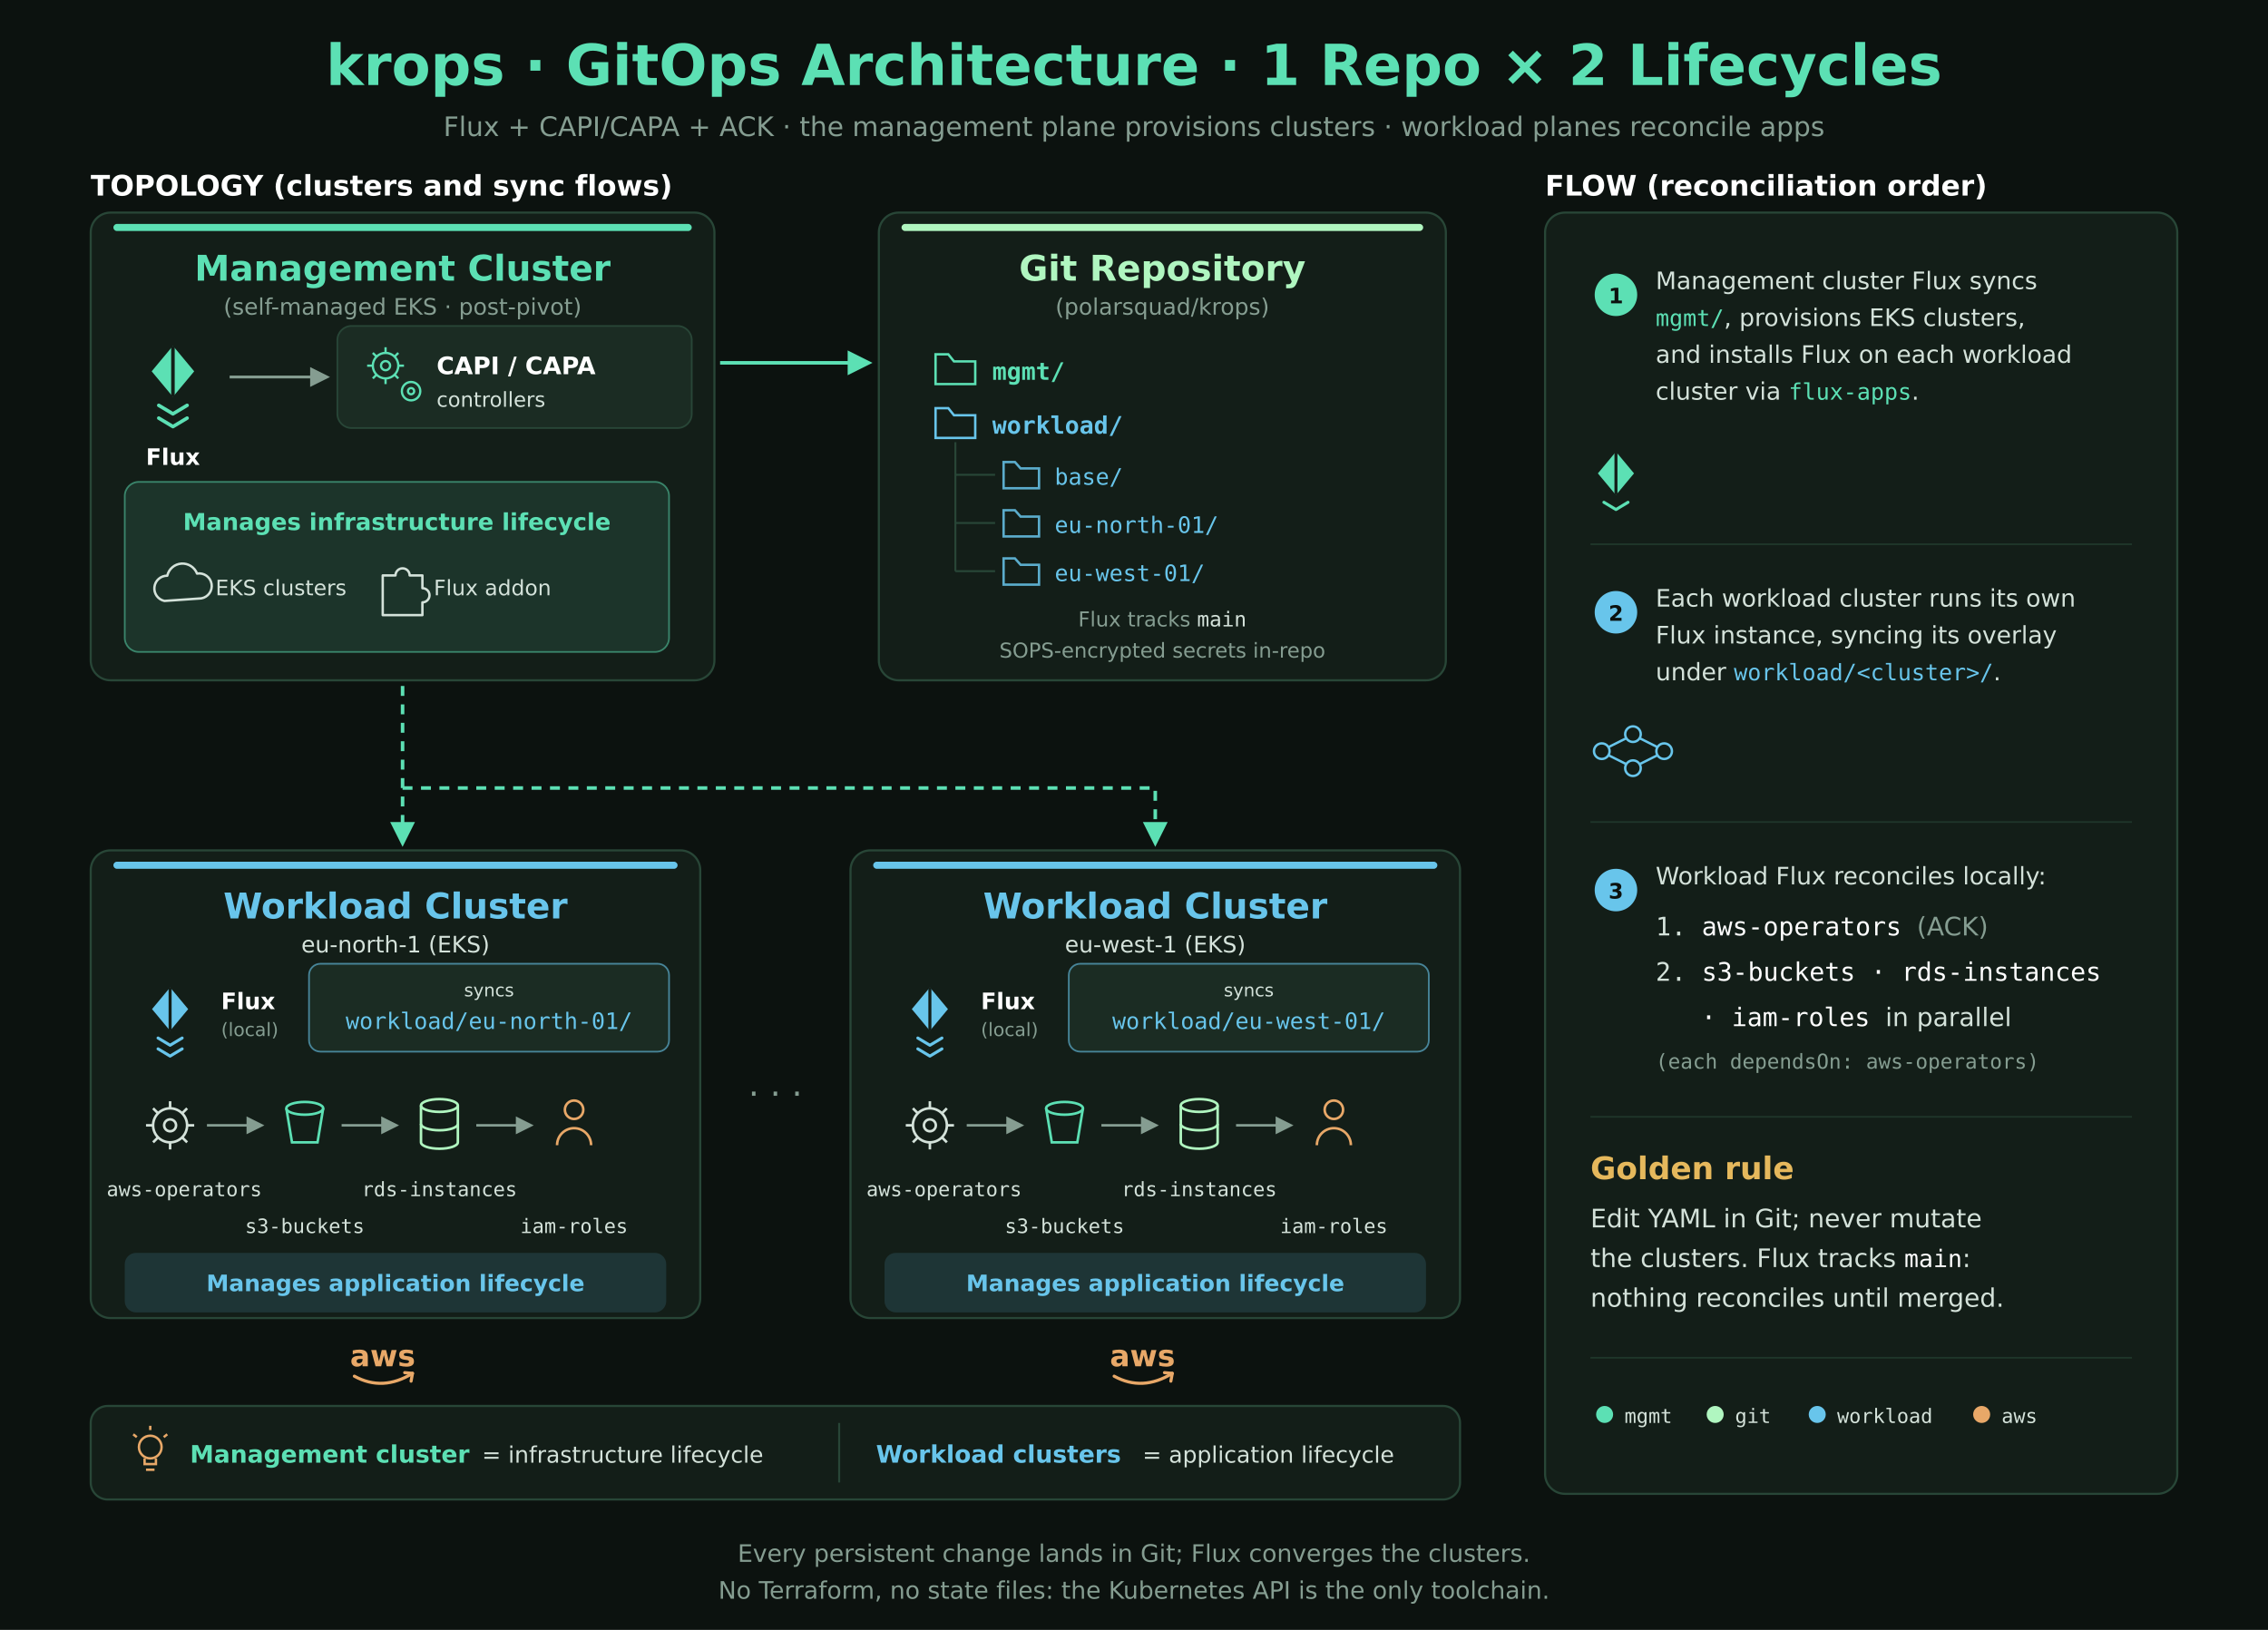
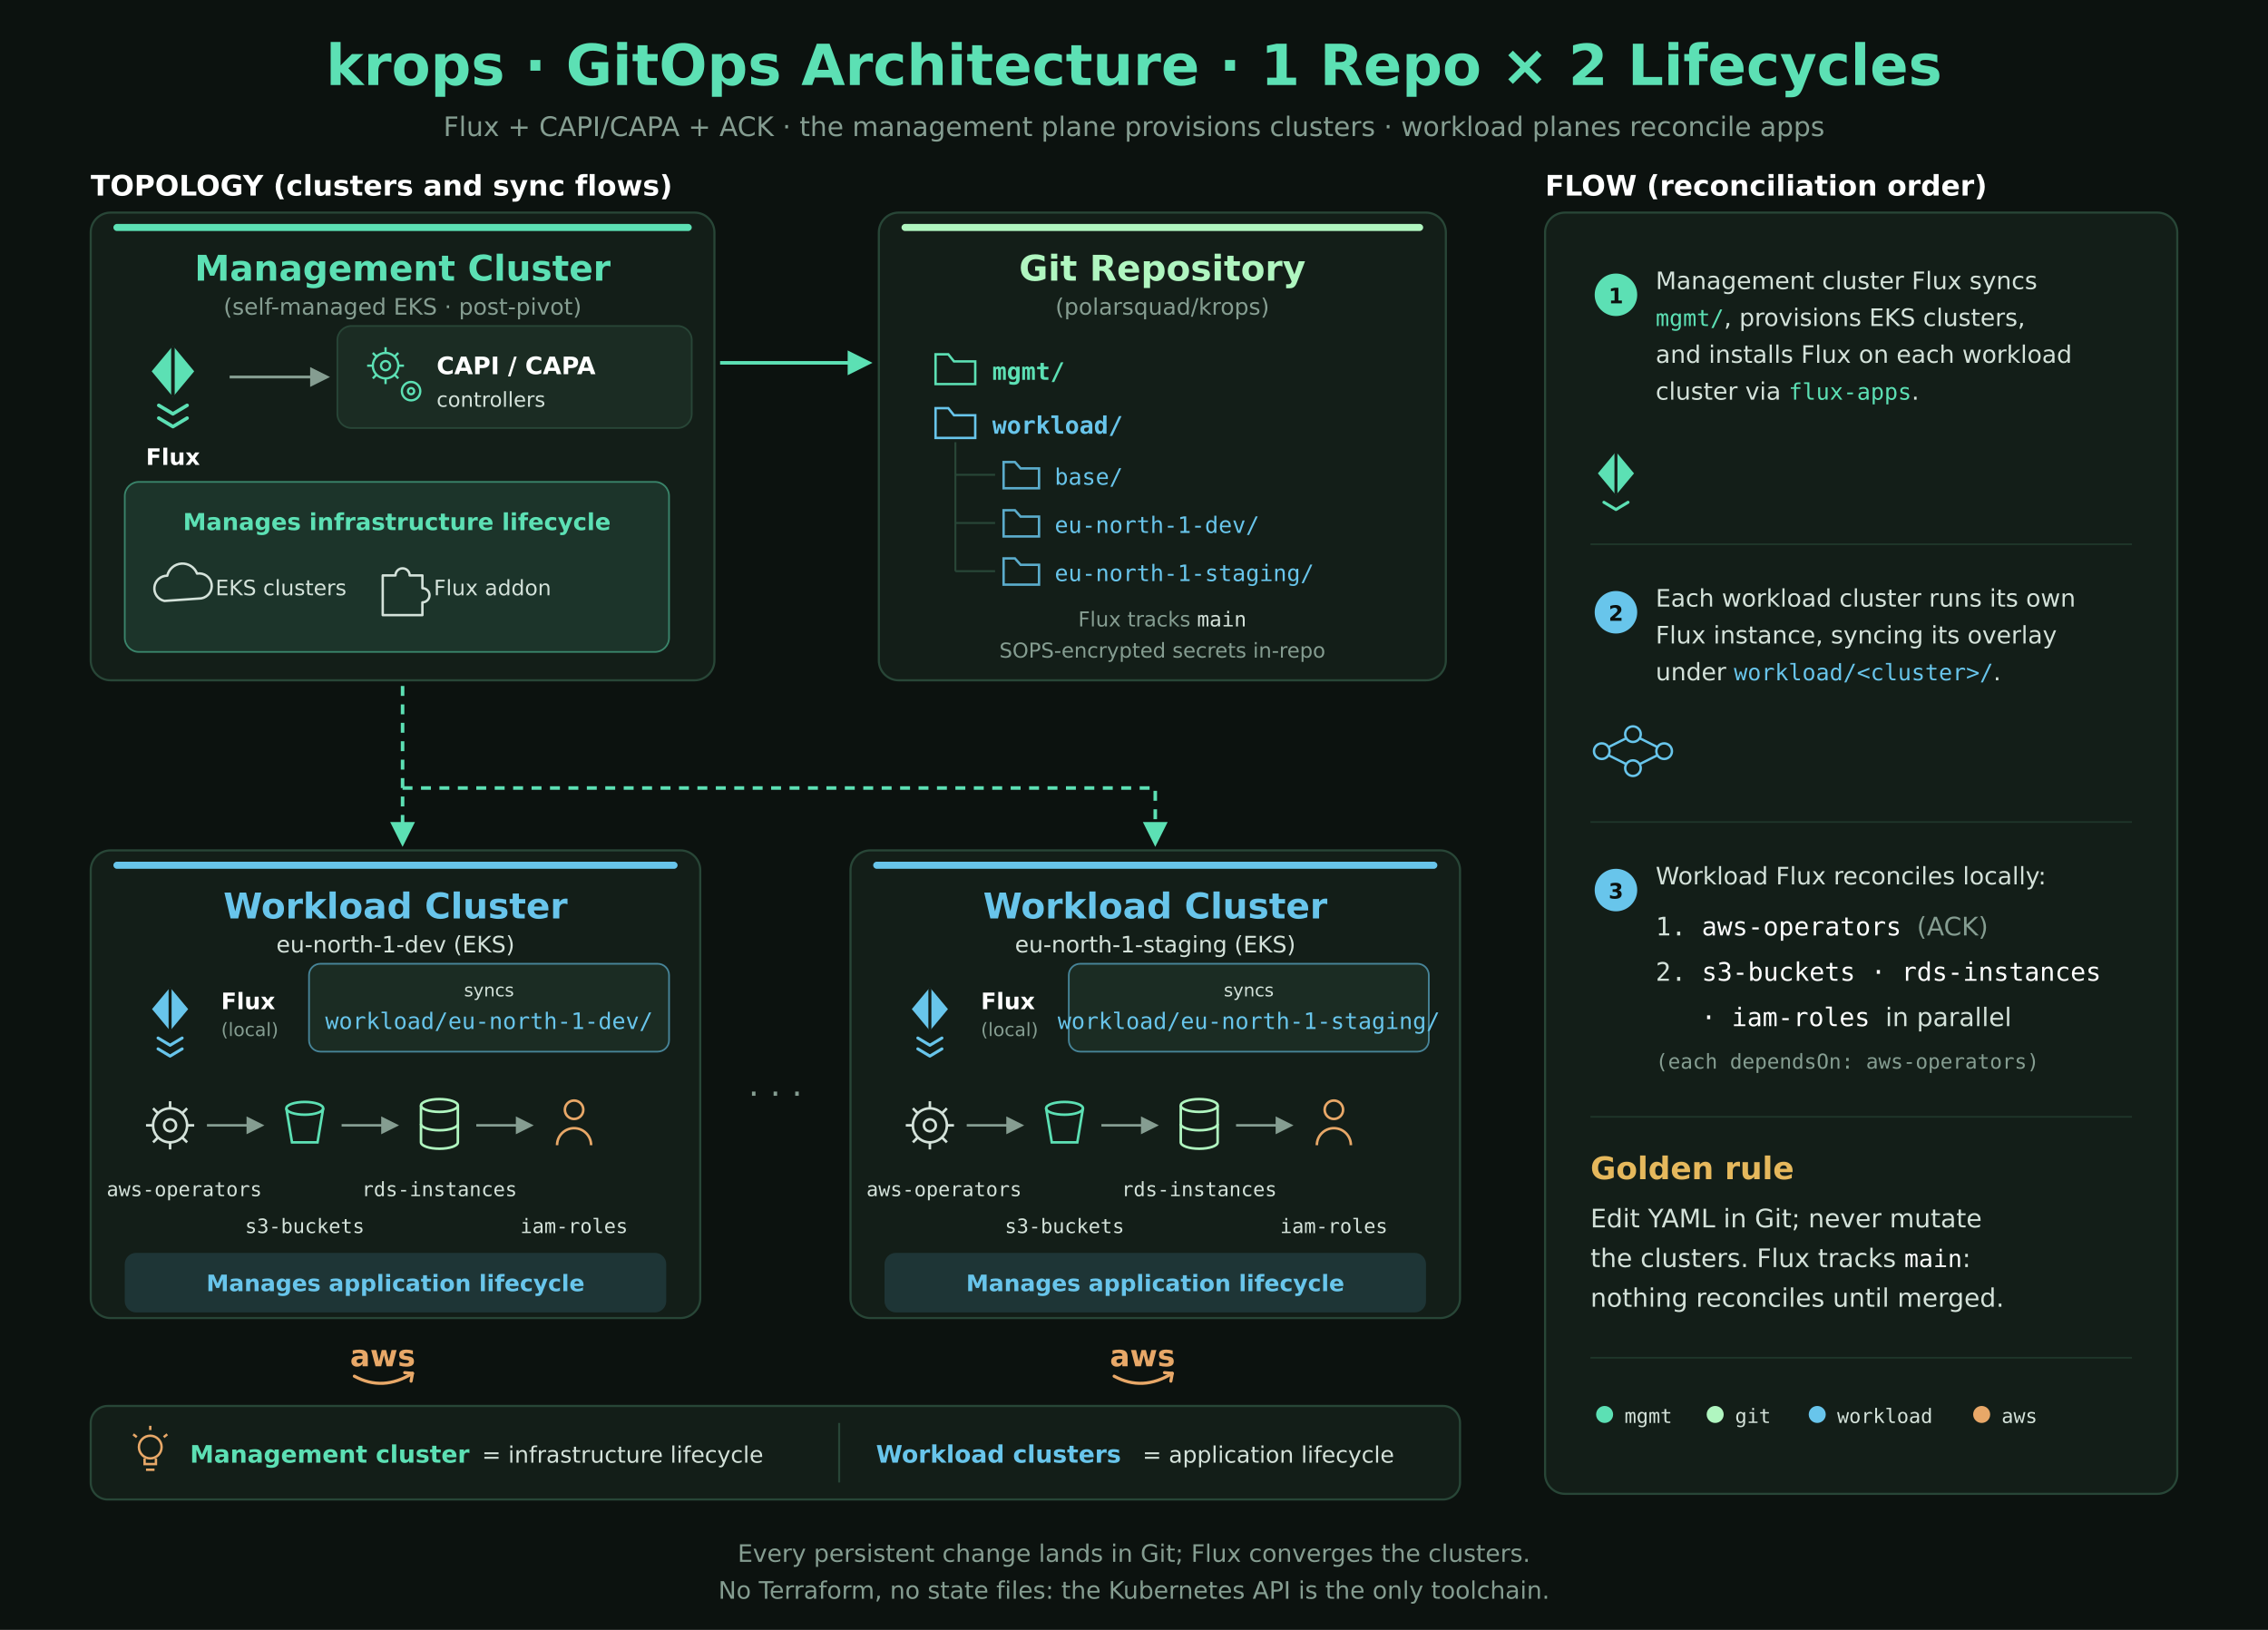
<svg xmlns="http://www.w3.org/2000/svg" width="1600" height="1150" viewBox="0 0 1600 1150">
  <defs>
    <marker id="arrow-teal" viewBox="0 0 10 10" refX="8" refY="5" markerWidth="7" markerHeight="7" orient="auto-start-reverse">
      <path d="M0,0 L10,5 L0,10 z" fill="#5CE0B4" />
    </marker>
    <marker id="arrow-gray" viewBox="0 0 10 10" refX="8" refY="5" markerWidth="7" markerHeight="7" orient="auto-start-reverse">
      <path d="M0,0 L10,5 L0,10 z" fill="#859D91" />
    </marker>
  </defs>
  <rect width="1600" height="1150" fill="#0C120F" />
  <text x="800" y="60" text-anchor="middle" font-family="DejaVu Sans" font-size="40" font-weight="bold" fill="#5CE0B4">krops · GitOps Architecture · 1 Repo × 2 Lifecycles</text>
  <text x="800" y="96" text-anchor="middle" font-family="DejaVu Sans" font-size="19" fill="#859D91">Flux + CAPI/CAPA + ACK · the management plane provisions clusters · workload planes reconcile apps</text>
  <text x="64" y="138" font-family="DejaVu Sans" font-size="20" font-weight="bold" fill="#FFFFFF">TOPOLOGY (clusters and sync flows)</text>
  <text x="1090" y="138" font-family="DejaVu Sans" font-size="20" font-weight="bold" fill="#FFFFFF">FLOW (reconciliation order)</text>
  <line x1="508" y1="256" x2="612" y2="256" stroke="#5CE0B4" stroke-width="2.5" marker-end="url(#arrow-teal)" />
  <path d="M284,484 V594" fill="none" stroke="#5CE0B4" stroke-width="2.5" stroke-dasharray="7,6" marker-end="url(#arrow-teal)" />
  <path d="M284,556 H815 V594" fill="none" stroke="#5CE0B4" stroke-width="2.5" stroke-dasharray="7,6" marker-end="url(#arrow-teal)" />
  <rect x="64" y="150" width="440" height="330" rx="14" fill="#131E18" stroke="#284637" stroke-width="1.5" />
  <rect x="80" y="158" width="408" height="5" rx="2.5" fill="#5CE0B4" />
  <text x="284" y="198" text-anchor="middle" font-family="DejaVu Sans" font-size="25" font-weight="bold" fill="#5CE0B4">Management Cluster</text>
  <text x="284" y="222" text-anchor="middle" font-family="DejaVu Sans" font-size="16" fill="#859D91">(self-managed EKS · post-pivot)</text>
  <g transform="translate(122,262)">
    <path d="M0,-18 L15,0 L0,18 L-15,0 Z" fill="#5CE0B4" />
    <line x1="0" y1="-18" x2="0" y2="18" stroke="#131E18" stroke-width="2.5" />
    <path d="M-10,24 L0,30 L10,24" fill="none" stroke="#5CE0B4" stroke-width="2.5" stroke-linecap="round" stroke-linejoin="round" />
    <path d="M-10,33 L0,39 L10,33" fill="none" stroke="#5CE0B4" stroke-width="2.5" stroke-linecap="round" stroke-linejoin="round" />
  </g>
  <text x="122" y="328" text-anchor="middle" font-family="DejaVu Sans" font-size="16" font-weight="bold" fill="#FFFFFF">Flux</text>
  <line x1="162" y1="266" x2="230" y2="266" stroke="#859D91" stroke-width="2" marker-end="url(#arrow-gray)" />
  <rect x="238" y="230" width="250" height="72" rx="10" fill="#1B2C23" stroke="#284637" stroke-width="1.2" />
  <g stroke="#5CE0B4" stroke-width="1.6" fill="none">
    <circle cx="272" cy="258" r="9" />
    <circle cx="272" cy="258" r="3.2" />
    <g>
      <line x1="272" y1="245" x2="272" y2="249" />
      <line x1="272" y1="267" x2="272" y2="271" />
      <line x1="259" y1="258" x2="263" y2="258" />
      <line x1="281" y1="258" x2="285" y2="258" />
      <line x1="263" y1="249" x2="266" y2="252" />
      <line x1="278" y1="264" x2="281" y2="267" />
      <line x1="263" y1="267" x2="266" y2="264" />
      <line x1="278" y1="252" x2="281" y2="249" />
    </g>
    <circle cx="290" cy="276" r="6.5" />
    <circle cx="290" cy="276" r="2.2" />
  </g>
  <text x="308" y="264" font-family="DejaVu Sans" font-size="17" font-weight="bold" fill="#FFFFFF">CAPI / CAPA</text>
  <text x="308" y="287" font-family="DejaVu Sans" font-size="14.5" fill="#D4E2DA">controllers</text>
  <rect x="88" y="340" width="384" height="120" rx="10" fill="#5CE0B4" fill-opacity="0.12" stroke="#5CE0B4" stroke-opacity="0.5" stroke-width="1.2" />
  <text x="280" y="374" text-anchor="middle" font-family="DejaVu Sans" font-size="16.5" font-weight="bold" fill="#5CE0B4">Manages infrastructure lifecycle</text>
  <path d="M116,424 a9,9 0 0 1 2,-17.8 a11,11 0 0 1 21,-1.5 a8.5,8.5 0 0 1 3,17.5 z" fill="none" stroke="#D4E2DA" stroke-width="1.7" stroke-linejoin="round" />
  <text x="152" y="420" font-family="DejaVu Sans" font-size="15" fill="#D4E2DA">EKS clusters</text>
  <g fill="none" stroke="#D4E2DA" stroke-width="1.7" stroke-linejoin="round">
    <path d="M270,406 h9 a5,5 0 1 1 10,0 h9 v9 a5,5 0 1 1 0,10 v9 h-28 z" />
  </g>
  <text x="306" y="420" font-family="DejaVu Sans" font-size="15" fill="#D4E2DA">Flux addon</text>
  <rect x="620" y="150" width="400" height="330" rx="14" fill="#131E18" stroke="#284637" stroke-width="1.5" />
  <rect x="636" y="158" width="368" height="5" rx="2.5" fill="#B0F6C0" />
  <text x="820" y="198" text-anchor="middle" font-family="DejaVu Sans" font-size="25" font-weight="bold" fill="#B0F6C0">Git Repository</text>
  <text x="820" y="222" text-anchor="middle" font-family="DejaVu Sans" font-size="16" fill="#859D91">(polarsquad/krops)</text>
  <g fill="none" stroke-width="1.7">
    <path d="M660,250 h9 l4,5 h15 v16 h-28 z" stroke="#5CE0B4" />
    <path d="M660,288 h9 l4,5 h15 v16 h-28 z" stroke="#68C5EB" />
    <path d="M708,326 h8 l4,4.5 h13 v14 h-25 z" stroke="#68C5EB" stroke-opacity="0.85" />
    <path d="M708,360 h8 l4,4.5 h13 v14 h-25 z" stroke="#68C5EB" stroke-opacity="0.85" />
    <path d="M708,394 h8 l4,4.5 h13 v14 h-25 z" stroke="#68C5EB" stroke-opacity="0.85" />
  </g>
  <g stroke="#284637" stroke-width="1.4" fill="none">
    <path d="M674,312 V403 M674,335 h28 M674,369 h28 M674,403 h28" />
  </g>
  <text x="700" y="268" font-family="DejaVu Sans Mono" font-size="17" font-weight="bold" fill="#5CE0B4">mgmt/</text>
  <text x="700" y="306" font-family="DejaVu Sans Mono" font-size="17" font-weight="bold" fill="#68C5EB">workload/</text>
  <text x="744" y="342" font-family="DejaVu Sans Mono" font-size="16" fill="#68C5EB">base/</text>
-   <text x="744" y="376" font-family="DejaVu Sans Mono" font-size="16" fill="#68C5EB">eu-north-01/</text>
-   <text x="744" y="410" font-family="DejaVu Sans Mono" font-size="16" fill="#68C5EB">eu-west-01/</text>
+   <text x="744" y="376" font-family="DejaVu Sans Mono" font-size="16" fill="#68C5EB">eu-north-1-dev/</text>
+   <text x="744" y="410" font-family="DejaVu Sans Mono" font-size="16" fill="#68C5EB">eu-north-1-staging/</text>
  <text x="820" y="442" text-anchor="middle" font-family="DejaVu Sans" font-size="14.5" fill="#859D91">Flux tracks <tspan font-family="DejaVu Sans Mono" fill="#D4E2DA">main</tspan>
  </text>
  <text x="820" y="464" text-anchor="middle" font-family="DejaVu Sans" font-size="14.5" fill="#859D91">SOPS-encrypted secrets in-repo</text>
  <g>
    <rect x="64" y="600" width="430" height="330" rx="14" fill="#131E18" stroke="#284637" stroke-width="1.5" />
    <rect x="80" y="608" width="398" height="5" rx="2.5" fill="#68C5EB" />
    <text x="279" y="648" text-anchor="middle" font-family="DejaVu Sans" font-size="25" font-weight="bold" fill="#68C5EB">Workload Cluster</text>
-     <text x="279" y="672" text-anchor="middle" font-family="DejaVu Sans" font-size="16" fill="#D4E2DA">eu-north-1 (EKS)</text>
+     <text x="279" y="672" text-anchor="middle" font-family="DejaVu Sans" font-size="16" fill="#D4E2DA">eu-north-1-dev (EKS)</text>
    <g transform="translate(120,712) scale(0.85)">
      <path d="M0,-18 L15,0 L0,18 L-15,0 Z" fill="#68C5EB" />
      <line x1="0" y1="-18" x2="0" y2="18" stroke="#131E18" stroke-width="2.5" />
      <path d="M-10,24 L0,30 L10,24" fill="none" stroke="#68C5EB" stroke-width="2.5" stroke-linecap="round" stroke-linejoin="round" />
      <path d="M-10,33 L0,39 L10,33" fill="none" stroke="#68C5EB" stroke-width="2.5" stroke-linecap="round" stroke-linejoin="round" />
    </g>
    <text x="156" y="712" font-family="DejaVu Sans" font-size="16" font-weight="bold" fill="#FFFFFF">Flux</text>
    <text x="156" y="731" font-family="DejaVu Sans" font-size="13" fill="#859D91">(local)</text>
    <rect x="218" y="680" width="254" height="62" rx="8" fill="#1B2C23" stroke="#68C5EB" stroke-opacity="0.6" stroke-width="1.2" />
    <text x="345" y="703" text-anchor="middle" font-family="DejaVu Sans" font-size="12.5" fill="#D4E2DA">syncs</text>
-     <text x="345" y="726" text-anchor="middle" font-family="DejaVu Sans Mono" font-size="16" fill="#68C5EB">workload/eu-north-01/</text>
+     <text x="345" y="726" text-anchor="middle" font-family="DejaVu Sans Mono" font-size="16" fill="#68C5EB">workload/eu-north-1-dev/</text>
  </g>
  <g>
    <rect x="600" y="600" width="430" height="330" rx="14" fill="#131E18" stroke="#284637" stroke-width="1.5" />
    <rect x="616" y="608" width="398" height="5" rx="2.5" fill="#68C5EB" />
    <text x="815" y="648" text-anchor="middle" font-family="DejaVu Sans" font-size="25" font-weight="bold" fill="#68C5EB">Workload Cluster</text>
-     <text x="815" y="672" text-anchor="middle" font-family="DejaVu Sans" font-size="16" fill="#D4E2DA">eu-west-1 (EKS)</text>
+     <text x="815" y="672" text-anchor="middle" font-family="DejaVu Sans" font-size="16" fill="#D4E2DA">eu-north-1-staging (EKS)</text>
    <g transform="translate(656,712) scale(0.85)">
      <path d="M0,-18 L15,0 L0,18 L-15,0 Z" fill="#68C5EB" />
      <line x1="0" y1="-18" x2="0" y2="18" stroke="#131E18" stroke-width="2.5" />
      <path d="M-10,24 L0,30 L10,24" fill="none" stroke="#68C5EB" stroke-width="2.5" stroke-linecap="round" stroke-linejoin="round" />
      <path d="M-10,33 L0,39 L10,33" fill="none" stroke="#68C5EB" stroke-width="2.5" stroke-linecap="round" stroke-linejoin="round" />
    </g>
    <text x="692" y="712" font-family="DejaVu Sans" font-size="16" font-weight="bold" fill="#FFFFFF">Flux</text>
    <text x="692" y="731" font-family="DejaVu Sans" font-size="13" fill="#859D91">(local)</text>
    <rect x="754" y="680" width="254" height="62" rx="8" fill="#1B2C23" stroke="#68C5EB" stroke-opacity="0.6" stroke-width="1.2" />
    <text x="881" y="703" text-anchor="middle" font-family="DejaVu Sans" font-size="12.5" fill="#D4E2DA">syncs</text>
-     <text x="881" y="726" text-anchor="middle" font-family="DejaVu Sans Mono" font-size="16" fill="#68C5EB">workload/eu-west-01/</text>
+     <text x="881" y="726" text-anchor="middle" font-family="DejaVu Sans Mono" font-size="16" fill="#68C5EB">workload/eu-north-1-staging/</text>
  </g>
  <g id="pipe1">
    <g stroke="#D4E2DA" stroke-width="1.8" fill="none">
      <circle cx="120" cy="794" r="12" />
      <circle cx="120" cy="794" r="4.2" />
      <line x1="120" y1="777" x2="120" y2="782" />
      <line x1="120" y1="806" x2="120" y2="811" />
      <line x1="103" y1="794" x2="108" y2="794" />
      <line x1="132" y1="794" x2="137" y2="794" />
      <line x1="108" y1="782" x2="111.5" y2="785.5" />
      <line x1="128.5" y1="802.5" x2="132" y2="806" />
      <line x1="108" y1="806" x2="111.5" y2="802.5" />
      <line x1="128.5" y1="785.5" x2="132" y2="782" />
    </g>
    <line x1="146" y1="794" x2="184" y2="794" stroke="#859D91" stroke-width="1.8" marker-end="url(#arrow-gray)" />
    <g stroke="#5CE0B4" stroke-width="1.8" fill="none">
      <ellipse cx="215" cy="782" rx="13" ry="4.5" />
      <path d="M202,782 L206,806 h18 L228,782" />
    </g>
    <line x1="241" y1="794" x2="279" y2="794" stroke="#859D91" stroke-width="1.8" marker-end="url(#arrow-gray)" />
    <g stroke="#B0F6C0" stroke-width="1.8" fill="none">
      <ellipse cx="310" cy="780" rx="13" ry="4.5" />
      <path d="M297,780 V806 a13,4.5 0 0 0 26,0 V780" />
      <path d="M297,793 a13,4.5 0 0 0 26,0" />
    </g>
    <line x1="336" y1="794" x2="374" y2="794" stroke="#859D91" stroke-width="1.8" marker-end="url(#arrow-gray)" />
    <g stroke="#E8A868" stroke-width="1.8" fill="none">
      <circle cx="405" cy="783" r="6.5" />
      <path d="M393,808 a12,12 0 0 1 24,0" />
    </g>
    <text x="130" y="844" text-anchor="middle" font-family="DejaVu Sans Mono" font-size="14" fill="#D4E2DA">aws-operators</text>
    <text x="215" y="870" text-anchor="middle" font-family="DejaVu Sans Mono" font-size="14" fill="#D4E2DA">s3-buckets</text>
    <text x="310" y="844" text-anchor="middle" font-family="DejaVu Sans Mono" font-size="14" fill="#D4E2DA">rds-instances</text>
    <text x="405" y="870" text-anchor="middle" font-family="DejaVu Sans Mono" font-size="14" fill="#D4E2DA">iam-roles</text>
  </g>
  <use href="#pipe1" x="536" y="0" />
  <rect x="88" y="884" width="382" height="42" rx="8" fill="#68C5EB" fill-opacity="0.14" />
  <text x="279" y="911" text-anchor="middle" font-family="DejaVu Sans" font-size="16" font-weight="bold" fill="#68C5EB">Manages application lifecycle</text>
  <rect x="624" y="884" width="382" height="42" rx="8" fill="#68C5EB" fill-opacity="0.14" />
  <text x="815" y="911" text-anchor="middle" font-family="DejaVu Sans" font-size="16" font-weight="bold" fill="#68C5EB">Manages application lifecycle</text>
  <text x="547" y="780" text-anchor="middle" font-family="DejaVu Sans" font-size="24" fill="#859D91">· · ·</text>
  <g id="awsmark">
    <text x="270" y="964" text-anchor="middle" font-family="DejaVu Sans" font-size="21" font-weight="bold" fill="#E8A868">aws</text>
    <path d="M250,971 Q270,982 291,969" fill="none" stroke="#E8A868" stroke-width="2.2" stroke-linecap="round" />
    <path d="M291,969 l-1,5.5 M291,969 l-5.5,-0.5" stroke="#E8A868" stroke-width="2.2" stroke-linecap="round" />
  </g>
  <use href="#awsmark" x="536" y="0" />
  <rect x="64" y="992" width="966" height="66" rx="12" fill="#131E18" stroke="#284637" stroke-width="1.5" />
  <g stroke="#E8A868" stroke-width="1.7" fill="none">
    <circle cx="106" cy="1021" r="8" />
    <path d="M102,1029 v4 h8 v-4 M103,1037 h6" />
    <line x1="106" y1="1006" x2="106" y2="1009" />
    <line x1="94" y1="1012" x2="96.5" y2="1014" />
    <line x1="118" y1="1012" x2="115.5" y2="1014" />
  </g>
  <text x="134" y="1032" font-family="DejaVu Sans" font-size="17" font-weight="bold" fill="#5CE0B4">Management cluster</text>
  <text x="340" y="1032" font-family="DejaVu Sans" font-size="16" fill="#D4E2DA">= infrastructure lifecycle</text>
  <line x1="592" y1="1004" x2="592" y2="1046" stroke="#284637" stroke-width="1.4" />
  <text x="618" y="1032" font-family="DejaVu Sans" font-size="17" font-weight="bold" fill="#68C5EB">Workload clusters</text>
  <text x="806" y="1032" font-family="DejaVu Sans" font-size="16" fill="#D4E2DA">= application lifecycle</text>
  <rect x="1090" y="150" width="446" height="904" rx="14" fill="#131E18" stroke="#284637" stroke-width="1.5" />
  <circle cx="1140" cy="208" r="15" fill="#5CE0B4" />
  <text x="1140" y="214" text-anchor="middle" font-family="DejaVu Sans" font-size="15" font-weight="bold" fill="#0C120F">1</text>
  <text x="1168" y="204" font-family="DejaVu Sans" font-size="17" fill="#D4E2DA">Management cluster Flux syncs</text>
  <text x="1168" y="230" font-family="DejaVu Sans Mono" font-size="16" fill="#5CE0B4">mgmt/<tspan font-family="DejaVu Sans" font-size="17" fill="#D4E2DA">, provisions EKS clusters,</tspan>
  </text>
  <text x="1168" y="256" font-family="DejaVu Sans" font-size="17" fill="#D4E2DA">and installs Flux on each workload</text>
  <text x="1168" y="282" font-family="DejaVu Sans" font-size="17" fill="#D4E2DA">cluster via <tspan font-family="DejaVu Sans Mono" font-size="16" fill="#5CE0B4">flux-apps</tspan>.</text>
  <g transform="translate(1140,334) scale(0.85)">
    <path d="M0,-18 L15,0 L0,18 L-15,0 Z" fill="#5CE0B4" />
    <line x1="0" y1="-18" x2="0" y2="18" stroke="#131E18" stroke-width="2.5" />
    <path d="M-10,24 L0,30 L10,24" fill="none" stroke="#5CE0B4" stroke-width="2.5" stroke-linecap="round" stroke-linejoin="round" />
  </g>
  <line x1="1122" y1="384" x2="1504" y2="384" stroke="#1F362A" stroke-width="1.2" />
  <circle cx="1140" cy="432" r="15" fill="#68C5EB" />
  <text x="1140" y="438" text-anchor="middle" font-family="DejaVu Sans" font-size="15" font-weight="bold" fill="#0C120F">2</text>
  <text x="1168" y="428" font-family="DejaVu Sans" font-size="17" fill="#D4E2DA">Each workload cluster runs its own</text>
  <text x="1168" y="454" font-family="DejaVu Sans" font-size="17" fill="#D4E2DA">Flux instance, syncing its overlay</text>
  <text x="1168" y="480" font-family="DejaVu Sans" font-size="17" fill="#D4E2DA">under <tspan font-family="DejaVu Sans Mono" font-size="16" fill="#68C5EB">workload/&lt;cluster&gt;/</tspan>.</text>
  <g stroke="#68C5EB" stroke-width="1.7" fill="none">
    <circle cx="1130" cy="530" r="5.5" />
    <circle cx="1152" cy="518" r="5.5" />
    <circle cx="1152" cy="542" r="5.5" />
    <circle cx="1174" cy="530" r="5.5" />
    <line x1="1135" y1="527" x2="1147" y2="521" />
    <line x1="1135" y1="533" x2="1147" y2="539" />
    <line x1="1157" y1="521" x2="1169" y2="527" />
    <line x1="1157" y1="539" x2="1169" y2="533" />
  </g>
  <line x1="1122" y1="580" x2="1504" y2="580" stroke="#1F362A" stroke-width="1.2" />
  <circle cx="1140" cy="628" r="15" fill="#68C5EB" />
  <text x="1140" y="634" text-anchor="middle" font-family="DejaVu Sans" font-size="15" font-weight="bold" fill="#0C120F">3</text>
  <text x="1168" y="624" font-family="DejaVu Sans" font-size="17" fill="#D4E2DA">Workload Flux reconciles locally:</text>
  <text x="1168" y="660" font-family="DejaVu Sans Mono" font-size="18" fill="#D4E2DA">1. <tspan fill="#FFFFFF">aws-operators</tspan>
    <tspan font-family="DejaVu Sans" fill="#859D91">(ACK)</tspan>
  </text>
  <text x="1168" y="692" font-family="DejaVu Sans Mono" font-size="18" fill="#D4E2DA">2. <tspan fill="#FFFFFF">s3-buckets · rds-instances</tspan>
  </text>
  <text x="1200" y="724" font-family="DejaVu Sans Mono" font-size="18" fill="#FFFFFF">· iam-roles <tspan font-family="DejaVu Sans" fill="#D4E2DA">in parallel</tspan>
  </text>
  <text x="1168" y="754" font-family="DejaVu Sans Mono" font-size="14.5" fill="#859D91">(each dependsOn: aws-operators)</text>
  <line x1="1122" y1="788" x2="1504" y2="788" stroke="#1F362A" stroke-width="1.2" />
  <text x="1122" y="832" font-family="DejaVu Sans" font-size="22" font-weight="bold" fill="#E5B85C">Golden rule</text>
  <text x="1122" y="866" font-family="DejaVu Sans" font-size="18" fill="#D4E2DA">Edit YAML in Git; never mutate</text>
  <text x="1122" y="894" font-family="DejaVu Sans" font-size="18" fill="#D4E2DA">the clusters. Flux tracks <tspan font-family="DejaVu Sans Mono" font-size="17" fill="#FFFFFF">main</tspan>:</text>
  <text x="1122" y="922" font-family="DejaVu Sans" font-size="18" fill="#D4E2DA">nothing reconciles until merged.</text>
  <line x1="1122" y1="958" x2="1504" y2="958" stroke="#1F362A" stroke-width="1.2" />
  <circle cx="1132" cy="998" r="6" fill="#5CE0B4" />
  <text x="1146" y="1004" font-family="DejaVu Sans Mono" font-size="14" fill="#D4E2DA">mgmt</text>
  <circle cx="1210" cy="998" r="6" fill="#B0F6C0" />
  <text x="1224" y="1004" font-family="DejaVu Sans Mono" font-size="14" fill="#D4E2DA">git</text>
  <circle cx="1282" cy="998" r="6" fill="#68C5EB" />
  <text x="1296" y="1004" font-family="DejaVu Sans Mono" font-size="14" fill="#D4E2DA">workload</text>
  <circle cx="1398" cy="998" r="6" fill="#E8A868" />
  <text x="1412" y="1004" font-family="DejaVu Sans Mono" font-size="14" fill="#D4E2DA">aws</text>
  <text x="800" y="1102" text-anchor="middle" font-family="DejaVu Sans" font-size="17" fill="#859D91">Every persistent change lands in Git; Flux converges the clusters.</text>
  <text x="800" y="1128" text-anchor="middle" font-family="DejaVu Sans" font-size="17" fill="#859D91">No Terraform, no state files: the Kubernetes API is the only toolchain.</text>
</svg>
